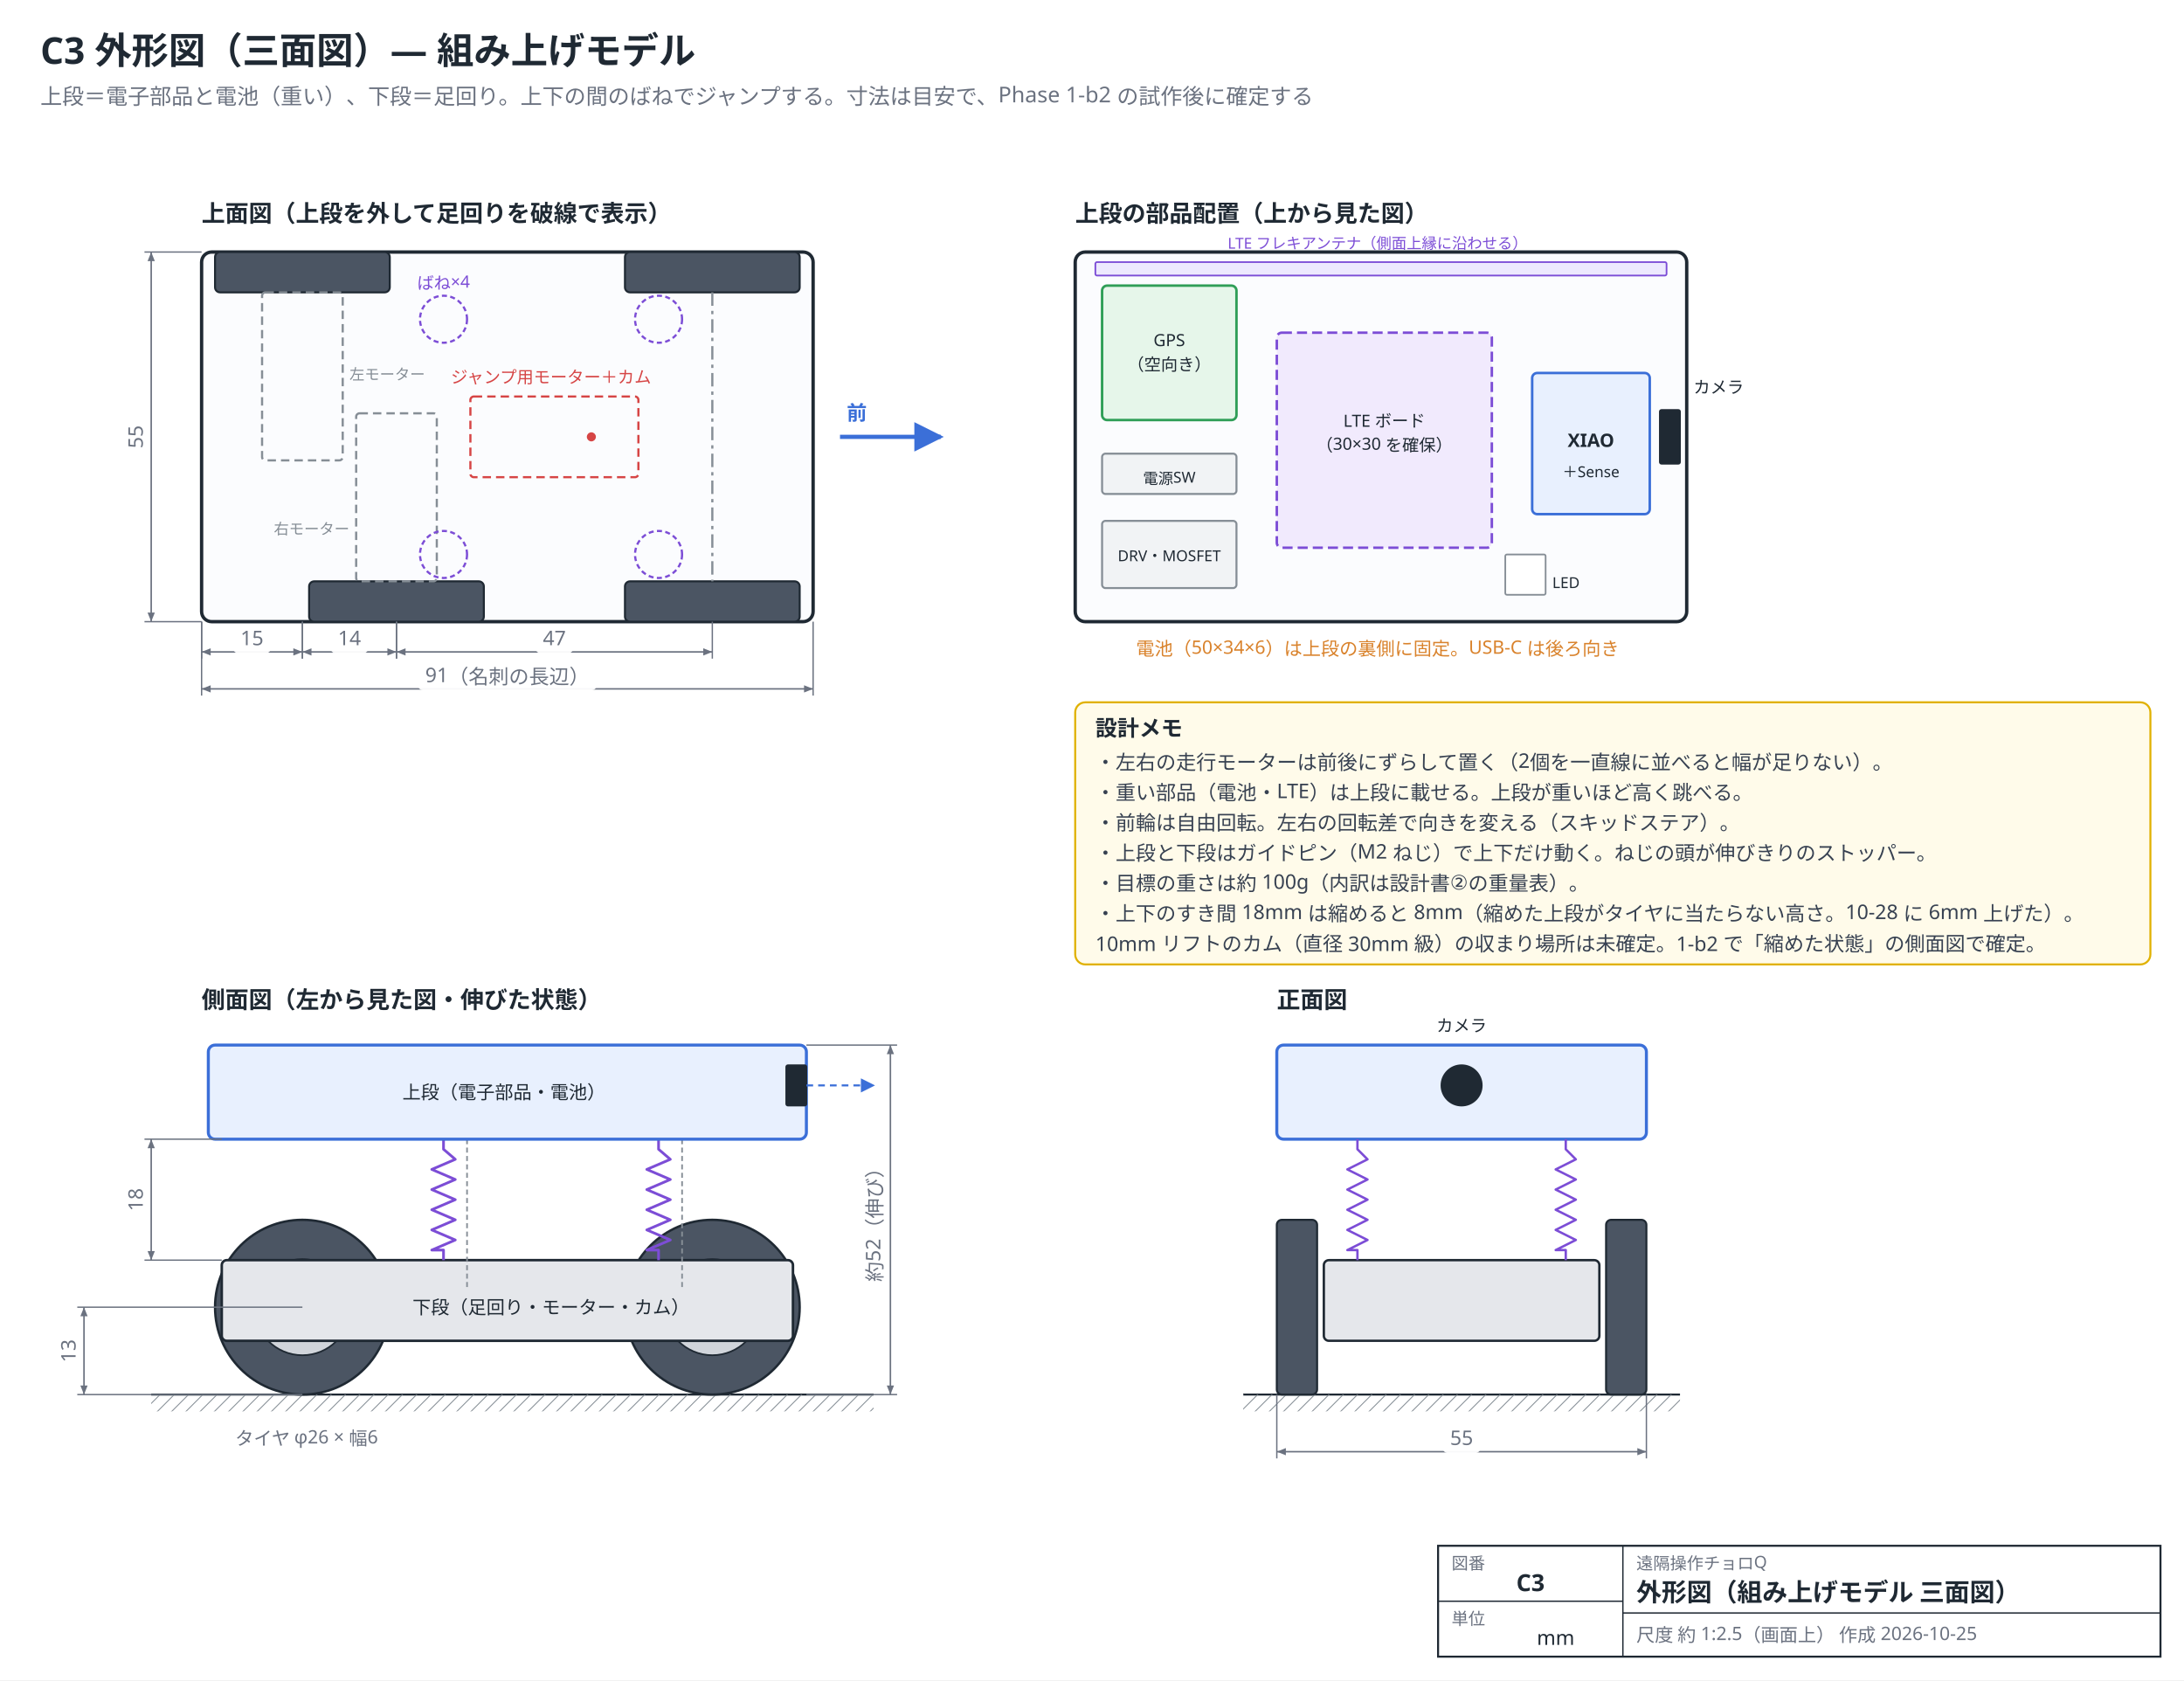
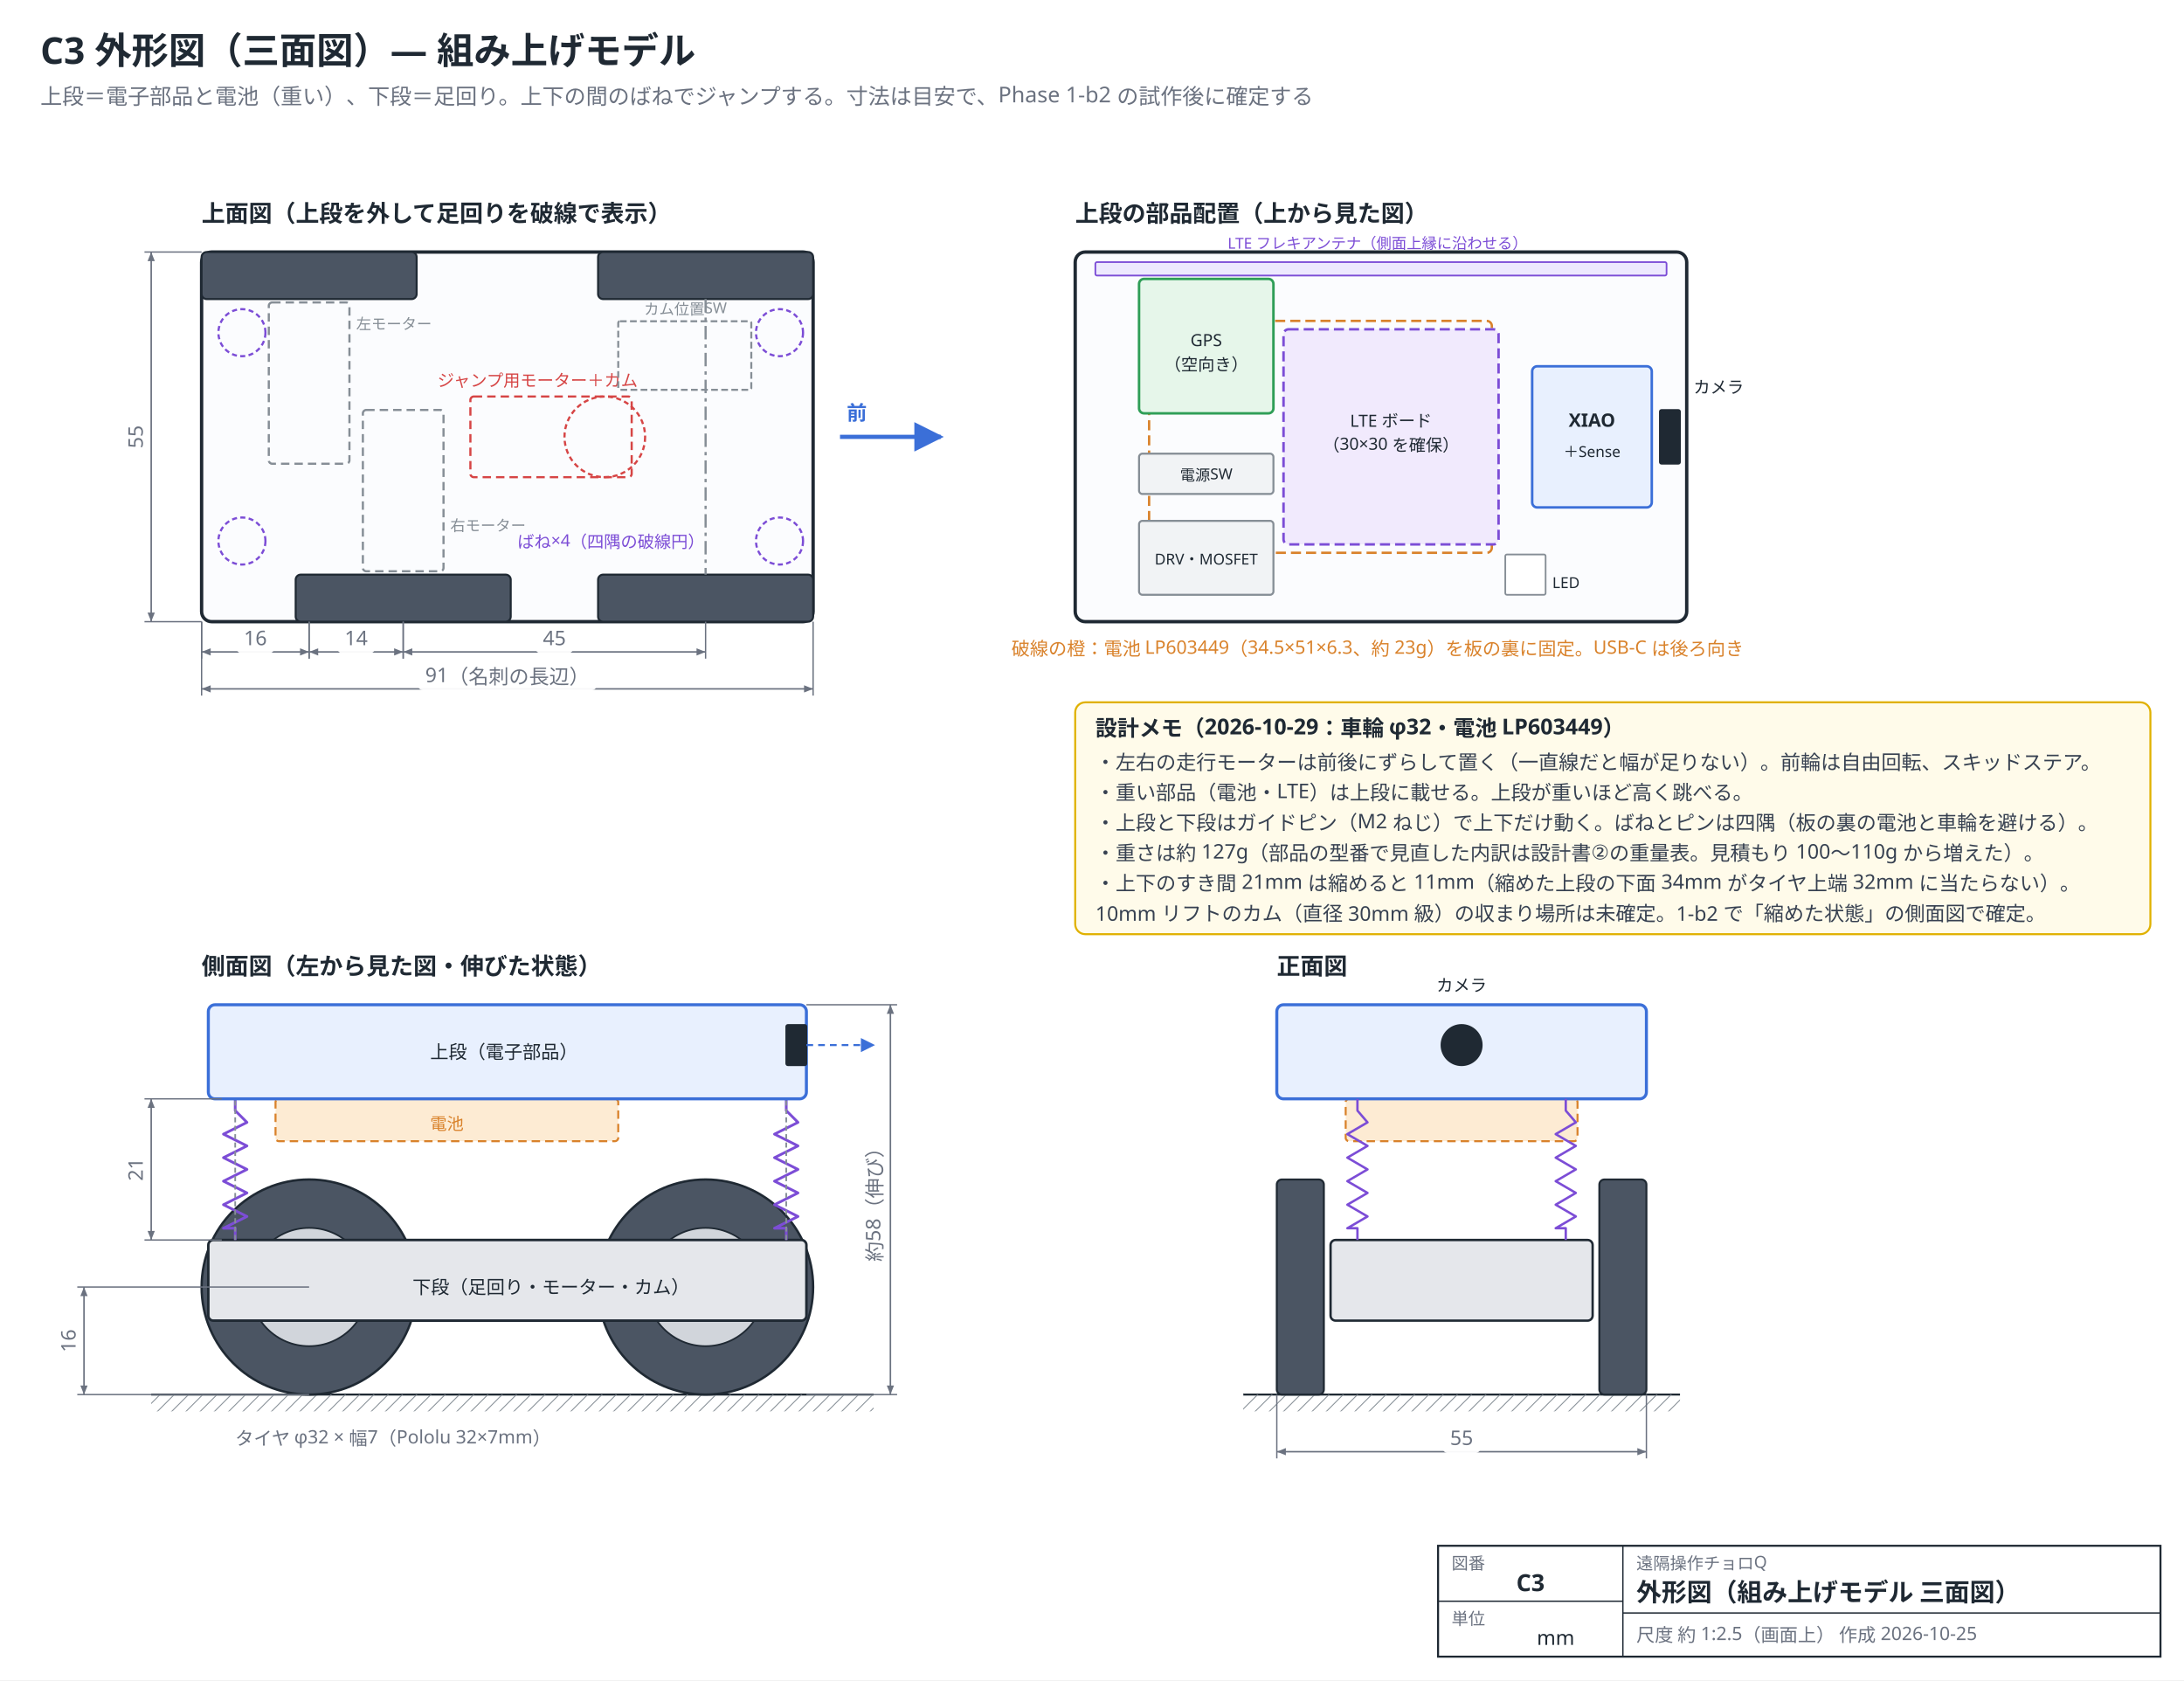
<svg xmlns="http://www.w3.org/2000/svg" width="1300" height="1000" viewBox="0 0 1300 1000" font-family="'Hiragino Sans','Hiragino Kaku Gothic ProN',sans-serif">
  <rect width="100%" height="100%" fill="#ffffff" />
  <defs>
    <marker id="arr" viewBox="0 0 10 10" refX="9" refY="5" markerWidth="7" markerHeight="7" orient="auto-start-reverse">
      <path d="M0,0 L10,5 L0,10 z" fill="#1f2933" />
    </marker>
    <marker id="arrb" viewBox="0 0 10 10" refX="9" refY="5" markerWidth="7" markerHeight="7" orient="auto-start-reverse">
      <path d="M0,0 L10,5 L0,10 z" fill="#3b6fd8" />
    </marker>
    <marker id="arro" viewBox="0 0 10 10" refX="9" refY="5" markerWidth="7" markerHeight="7" orient="auto-start-reverse">
      <path d="M0,0 L10,5 L0,10 z" fill="#d9822b" />
    </marker>
    <marker id="arrg" viewBox="0 0 10 10" refX="9" refY="5" markerWidth="7" markerHeight="7" orient="auto-start-reverse">
      <path d="M0,0 L10,5 L0,10 z" fill="#2f9e57" />
    </marker>
    <marker id="arrr" viewBox="0 0 10 10" refX="9" refY="5" markerWidth="7" markerHeight="7" orient="auto-start-reverse">
      <path d="M0,0 L10,5 L0,10 z" fill="#d64545" />
    </marker>
    <marker id="dim" viewBox="0 0 10 10" refX="10" refY="5" markerWidth="6" markerHeight="6" orient="auto-start-reverse">
      <path d="M0,1 L10,5 L0,9 z" fill="#6b7280" />
    </marker>
    <pattern id="hatch" width="6" height="6" patternUnits="userSpaceOnUse" patternTransform="rotate(45)">
      <line x1="0" y1="0" x2="0" y2="6" stroke="#868e96" stroke-width="1" />
    </pattern>
  </defs>
  <text x="24" y="38" font-size="22" text-anchor="start" font-weight="bold" fill="#1f2933">C3  外形図（三面図）― 組み上げモデル</text>
  <text x="24" y="62" font-size="13" text-anchor="start" font-weight="normal" fill="#6b7280">上段＝電子部品と電池（重い）、下段＝足回り。上下の間のばねでジャンプする。寸法は目安で、Phase 1-b2 の試作後に確定する</text>
  <text x="120" y="132" font-size="14" text-anchor="start" font-weight="bold" fill="#1f2933">上面図（上段を外して足回りを破線で表示）</text>
  <rect x="120" y="150" width="364.0" height="220.0" rx="6" fill="#fbfcfe" stroke="#1f2933" stroke-width="2" fill-opacity="1" />
-   <rect x="128.0" y="150" width="104.0" height="24.0" rx="3" fill="#4b5563" stroke="#1f2933" stroke-width="1.2" fill-opacity="1" />
-   <rect x="184.0" y="346.0" width="104.0" height="24.0" rx="3" fill="#4b5563" stroke="#1f2933" stroke-width="1.2" fill-opacity="1" />
-   <rect x="372.0" y="150" width="104.0" height="24.0" rx="3" fill="#4b5563" stroke="#1f2933" stroke-width="1.2" fill-opacity="1" />
-   <rect x="372.0" y="346.0" width="104.0" height="24.0" rx="3" fill="#4b5563" stroke="#1f2933" stroke-width="1.2" fill-opacity="1" />
-   <rect x="156.0" y="174.0" width="48.0" height="100.0" rx="2" fill="none" stroke="#868e96" stroke-width="1.3" stroke-dasharray="5 3" fill-opacity="1" />
-   <rect x="212.0" y="246.0" width="48.0" height="100.0" rx="2" fill="none" stroke="#868e96" stroke-width="1.3" stroke-dasharray="5 3" fill-opacity="1" />
-   <line x1="424.0" y1="174.0" x2="424.0" y2="346.0" stroke="#868e96" stroke-width="1.3" stroke-dasharray="8 3 2 3" />
-   <rect x="280.0" y="236.0" width="100.0" height="48.0" rx="2" fill="none" stroke="#d64545" stroke-width="1.3" stroke-dasharray="5 3" fill-opacity="1" />
-   <circle cx="352.0" cy="260.0" r="2" fill="#d64545" stroke="#d64545" stroke-width="1.4" />
-   <text x="328.0" y="228.0" font-size="10" text-anchor="middle" font-weight="normal" fill="#d64545">ジャンプ用モーター＋カム</text>
-   <circle cx="264.0" cy="190.0" r="14.0" fill="none" stroke="#7c4dd6" stroke-width="1.3" stroke-dasharray="3 2" />
-   <circle cx="264.0" cy="330.0" r="14.0" fill="none" stroke="#7c4dd6" stroke-width="1.3" stroke-dasharray="3 2" />
-   <circle cx="392.0" cy="190.0" r="14.0" fill="none" stroke="#7c4dd6" stroke-width="1.3" stroke-dasharray="3 2" />
-   <circle cx="392.0" cy="330.0" r="14.0" fill="none" stroke="#7c4dd6" stroke-width="1.3" stroke-dasharray="3 2" />
-   <text x="264.0" y="172.0" font-size="10" text-anchor="middle" font-weight="normal" fill="#7c4dd6">ばね×4</text>
-   <text x="208.0" y="226.0" font-size="9" text-anchor="start" font-weight="normal" fill="#868e96">左モーター</text>
-   <text x="208.0" y="318.0" font-size="9" text-anchor="end" font-weight="normal" fill="#868e96">右モーター</text>
+   <rect x="120.0" y="150.0" width="128.0" height="28.0" rx="3" fill="#4b5563" stroke="#1f2933" stroke-width="1.2" fill-opacity="1" />
+   <rect x="176.0" y="342.0" width="128.0" height="28.0" rx="3" fill="#4b5563" stroke="#1f2933" stroke-width="1.2" fill-opacity="1" />
+   <rect x="356.0" y="150.0" width="128.0" height="28.0" rx="3" fill="#4b5563" stroke="#1f2933" stroke-width="1.2" fill-opacity="1" />
+   <rect x="356.0" y="342.0" width="128.0" height="28.0" rx="3" fill="#4b5563" stroke="#1f2933" stroke-width="1.2" fill-opacity="1" />
+   <rect x="160.0" y="180.0" width="48.0" height="96.0" rx="2" fill="none" stroke="#868e96" stroke-width="1.3" stroke-dasharray="5 3" fill-opacity="1" />
+   <rect x="216.0" y="244.0" width="48.0" height="96.0" rx="2" fill="none" stroke="#868e96" stroke-width="1.3" stroke-dasharray="5 3" fill-opacity="1" />
+   <line x1="420.0" y1="178.0" x2="420.0" y2="342.0" stroke="#868e96" stroke-width="1.3" stroke-dasharray="8 3 2 3" />
+   <rect x="280.0" y="236.0" width="96.0" height="48.0" rx="2" fill="none" stroke="#d64545" stroke-width="1.3" stroke-dasharray="5 3" fill-opacity="1" />
+   <circle cx="360.0" cy="260.0" r="24.0" fill="none" stroke="#d64545" stroke-width="1.3" stroke-dasharray="3 2" />
+   <text x="320.0" y="230.0" font-size="10" text-anchor="middle" font-weight="normal" fill="#d64545">ジャンプ用モーター＋カム</text>
+   <rect x="368.0" y="191.2" width="79.2" height="40.8" rx="1" fill="none" stroke="#868e96" stroke-width="1.2" stroke-dasharray="4 2" fill-opacity="1" />
+   <text x="408.0" y="187.2" font-size="9" text-anchor="middle" font-weight="normal" fill="#868e96">カム位置SW</text>
+   <circle cx="144.0" cy="198.0" r="14.0" fill="none" stroke="#7c4dd6" stroke-width="1.3" stroke-dasharray="3 2" />
+   <circle cx="144.0" cy="322.0" r="14.0" fill="none" stroke="#7c4dd6" stroke-width="1.3" stroke-dasharray="3 2" />
+   <circle cx="464.0" cy="198.0" r="14.0" fill="none" stroke="#7c4dd6" stroke-width="1.3" stroke-dasharray="3 2" />
+   <circle cx="464.0" cy="322.0" r="14.0" fill="none" stroke="#7c4dd6" stroke-width="1.3" stroke-dasharray="3 2" />
+   <text x="308.0" y="326.0" font-size="10" text-anchor="start" font-weight="normal" fill="#7c4dd6">ばね×4（四隅の破線円）</text>
+   <text x="212.0" y="196.0" font-size="9" text-anchor="start" font-weight="normal" fill="#868e96">左モーター</text>
+   <text x="268.0" y="316.0" font-size="9" text-anchor="start" font-weight="normal" fill="#868e96">右モーター</text>
  <line x1="500.0" y1="260.0" x2="560.0" y2="260.0" stroke="#3b6fd8" stroke-width="2.5" marker-end="url(#arrb)" />
  <text x="504.0" y="250.0" font-size="12" text-anchor="start" font-weight="bold" fill="#3b6fd8">前</text>
  <line x1="120" y1="370.0" x2="120" y2="414.0" stroke="#6b7280" stroke-width="0.8" />
  <line x1="484.0" y1="370.0" x2="484.0" y2="414.0" stroke="#6b7280" stroke-width="0.8" />
  <line x1="120" y1="410.0" x2="484.0" y2="410.0" stroke="#6b7280" stroke-width="0.9" marker-end="url(#dim)" marker-start="url(#dim)" />
  <rect x="248.8" y="394.0" width="106.4" height="16.8" rx="3" fill="#ffffff" fill-opacity="0.95" />
  <text x="302.0" y="406.0" font-size="12" text-anchor="middle" font-weight="normal" fill="#6b7280">91（名刺の長辺）</text>
  <line x1="120" y1="150" x2="86" y2="150" stroke="#6b7280" stroke-width="0.8" />
  <line x1="120" y1="370.0" x2="86" y2="370.0" stroke="#6b7280" stroke-width="0.8" />
  <line x1="90" y1="150" x2="90" y2="370.0" stroke="#6b7280" stroke-width="0.9" marker-end="url(#dim)" marker-start="url(#dim)" />
  <g transform="translate(85,260.0) rotate(-90)">
    <rect x="-11.44" y="-12" width="22.88" height="16.2" fill="#fff" />
    <text x="0" y="0" font-size="12" text-anchor="middle" fill="#6b7280">55</text>
  </g>
  <line x1="120" y1="370.0" x2="120" y2="392.0" stroke="#6b7280" stroke-width="0.8" />
-   <line x1="180.0" y1="370.0" x2="180.0" y2="392.0" stroke="#6b7280" stroke-width="0.8" />
-   <line x1="120" y1="388.0" x2="180.0" y2="388.0" stroke="#6b7280" stroke-width="0.9" marker-end="url(#dim)" marker-start="url(#dim)" />
-   <rect x="138.8" y="372.0" width="22.4" height="16.8" rx="3" fill="#ffffff" fill-opacity="0.95" />
-   <text x="150.0" y="384.0" font-size="12" text-anchor="middle" font-weight="normal" fill="#6b7280">15</text>
-   <line x1="180.0" y1="370.0" x2="180.0" y2="392.0" stroke="#6b7280" stroke-width="0.8" />
-   <line x1="236.0" y1="370.0" x2="236.0" y2="392.0" stroke="#6b7280" stroke-width="0.8" />
-   <line x1="180.0" y1="388.0" x2="236.0" y2="388.0" stroke="#6b7280" stroke-width="0.9" marker-end="url(#dim)" marker-start="url(#dim)" />
-   <rect x="196.8" y="372.0" width="22.4" height="16.8" rx="3" fill="#ffffff" fill-opacity="0.95" />
-   <text x="208.0" y="384.0" font-size="12" text-anchor="middle" font-weight="normal" fill="#6b7280">14</text>
-   <line x1="236.0" y1="370.0" x2="236.0" y2="392.0" stroke="#6b7280" stroke-width="0.8" />
-   <line x1="424.0" y1="370.0" x2="424.0" y2="392.0" stroke="#6b7280" stroke-width="0.8" />
-   <line x1="236.0" y1="388.0" x2="424.0" y2="388.0" stroke="#6b7280" stroke-width="0.9" marker-end="url(#dim)" marker-start="url(#dim)" />
+   <line x1="184.0" y1="370.0" x2="184.0" y2="392.0" stroke="#6b7280" stroke-width="0.8" />
+   <line x1="120" y1="388.0" x2="184.0" y2="388.0" stroke="#6b7280" stroke-width="0.9" marker-end="url(#dim)" marker-start="url(#dim)" />
+   <rect x="140.8" y="372.0" width="22.4" height="16.8" rx="3" fill="#ffffff" fill-opacity="0.95" />
+   <text x="152.0" y="384.0" font-size="12" text-anchor="middle" font-weight="normal" fill="#6b7280">16</text>
+   <line x1="184.0" y1="370.0" x2="184.0" y2="392.0" stroke="#6b7280" stroke-width="0.8" />
+   <line x1="240.0" y1="370.0" x2="240.0" y2="392.0" stroke="#6b7280" stroke-width="0.8" />
+   <line x1="184.0" y1="388.0" x2="240.0" y2="388.0" stroke="#6b7280" stroke-width="0.9" marker-end="url(#dim)" marker-start="url(#dim)" />
+   <rect x="200.8" y="372.0" width="22.4" height="16.8" rx="3" fill="#ffffff" fill-opacity="0.95" />
+   <text x="212.0" y="384.0" font-size="12" text-anchor="middle" font-weight="normal" fill="#6b7280">14</text>
+   <line x1="240.0" y1="370.0" x2="240.0" y2="392.0" stroke="#6b7280" stroke-width="0.8" />
+   <line x1="420.0" y1="370.0" x2="420.0" y2="392.0" stroke="#6b7280" stroke-width="0.8" />
+   <line x1="240.0" y1="388.0" x2="420.0" y2="388.0" stroke="#6b7280" stroke-width="0.9" marker-end="url(#dim)" marker-start="url(#dim)" />
  <rect x="318.8" y="372.0" width="22.4" height="16.8" rx="3" fill="#ffffff" fill-opacity="0.95" />
-   <text x="330.0" y="384.0" font-size="12" text-anchor="middle" font-weight="normal" fill="#6b7280">47</text>
+   <text x="330.0" y="384.0" font-size="12" text-anchor="middle" font-weight="normal" fill="#6b7280">45</text>
  <text x="640" y="132" font-size="14" text-anchor="start" font-weight="bold" fill="#1f2933">上段の部品配置（上から見た図）</text>
  <rect x="640" y="150" width="364.0" height="220.0" rx="6" fill="#fbfcfe" stroke="#1f2933" stroke-width="2" fill-opacity="1" />
-   <rect x="912.0" y="222.0" width="70.0" height="84.0" rx="3" fill="#e8f0fe" stroke="#3b6fd8" stroke-width="1.5" fill-opacity="1" />
-   <text x="947.0" y="266.0" font-size="11" text-anchor="middle" font-weight="bold" fill="#1f2933">XIAO</text>
-   <text x="947.0" y="284.0" font-size="9" text-anchor="middle" font-weight="normal" fill="#1f2933">＋Sense</text>
+   <rect x="684.0" y="191.0" width="204.0" height="138.0" rx="3" fill="none" stroke="#d9822b" stroke-width="1.4" stroke-dasharray="6 3" fill-opacity="1" />
+   <rect x="912.0" y="218.0" width="71.2" height="84.0" rx="3" fill="#e8f0fe" stroke="#3b6fd8" stroke-width="1.5" fill-opacity="1" />
+   <text x="947.6" y="254.0" font-size="11" text-anchor="middle" font-weight="bold" fill="#1f2933">XIAO</text>
+   <text x="947.6" y="272.0" font-size="9" text-anchor="middle" font-weight="normal" fill="#1f2933">＋Sense</text>
  <rect x="988.0" y="244.0" width="12.0" height="32.0" rx="1" fill="#1f2933" stroke="#1f2933" stroke-width="1" fill-opacity="1" />
  <text x="1008.0" y="234.0" font-size="10" text-anchor="start" font-weight="normal" fill="#1f2933">カメラ</text>
-   <rect x="760.0" y="198.0" width="128.0" height="128.0" rx="3" fill="#f1eafd" stroke="#7c4dd6" stroke-width="1.5" stroke-dasharray="6 3" fill-opacity="1" />
-   <text x="824.0" y="254.0" font-size="10" text-anchor="middle" font-weight="normal" fill="#1f2933">LTE ボード</text>
-   <text x="824.0" y="268.5" font-size="10" text-anchor="middle" font-weight="normal" fill="#1f2933">（30×30 を確保）</text>
-   <rect x="656.0" y="170.0" width="80.0" height="80.0" rx="3" fill="#e6f6ea" stroke="#2f9e57" stroke-width="1.5" fill-opacity="1" />
-   <text x="696.0" y="206.0" font-size="10" text-anchor="middle" font-weight="normal" fill="#1f2933">GPS</text>
-   <text x="696.0" y="220.5" font-size="10" text-anchor="middle" font-weight="normal" fill="#1f2933">（空向き）</text>
-   <rect x="656.0" y="270.0" width="80.0" height="24.0" rx="2" fill="#f1f3f5" stroke="#868e96" stroke-width="1.2" fill-opacity="1" />
-   <text x="696.0" y="288.0" font-size="9" text-anchor="middle" font-weight="normal" fill="#1f2933">電源SW</text>
-   <rect x="656.0" y="310.0" width="80.0" height="40.0" rx="2" fill="#f1f3f5" stroke="#868e96" stroke-width="1.2" fill-opacity="1" />
-   <text x="696.0" y="334.0" font-size="9" text-anchor="middle" font-weight="normal" fill="#1f2933">DRV・MOSFET</text>
+   <rect x="764.0" y="196.0" width="128.0" height="128.0" rx="3" fill="#f1eafd" stroke="#7c4dd6" stroke-width="1.5" stroke-dasharray="6 3" fill-opacity="1" />
+   <text x="828.0" y="254.0" font-size="10" text-anchor="middle" font-weight="normal" fill="#1f2933">LTE ボード</text>
+   <text x="828.0" y="268.5" font-size="10" text-anchor="middle" font-weight="normal" fill="#1f2933">（30×30 を確保）</text>
+   <rect x="678.0" y="166.0" width="80.0" height="80.0" rx="3" fill="#e6f6ea" stroke="#2f9e57" stroke-width="1.5" fill-opacity="1" />
+   <text x="718.0" y="206.0" font-size="10" text-anchor="middle" font-weight="normal" fill="#1f2933">GPS</text>
+   <text x="718.0" y="220.5" font-size="10" text-anchor="middle" font-weight="normal" fill="#1f2933">（空向き）</text>
+   <rect x="678.0" y="270.0" width="80.0" height="24.0" rx="2" fill="#f1f3f5" stroke="#868e96" stroke-width="1.2" fill-opacity="1" />
+   <text x="718.0" y="286.0" font-size="9" text-anchor="middle" font-weight="normal" fill="#1f2933">電源SW</text>
+   <rect x="678.0" y="310.0" width="80.0" height="44.0" rx="2" fill="#f1f3f5" stroke="#868e96" stroke-width="1.2" fill-opacity="1" />
+   <text x="718.0" y="336.0" font-size="9" text-anchor="middle" font-weight="normal" fill="#1f2933">DRV・MOSFET</text>
  <rect x="896.0" y="330.0" width="24.0" height="24.0" rx="1" fill="#fff" stroke="#868e96" stroke-width="1" fill-opacity="1" />
  <text x="924.0" y="350.0" font-size="9" text-anchor="start" font-weight="normal" fill="#1f2933">LED</text>
  <rect x="652.0" y="156.0" width="340.0" height="8.0" rx="1" fill="#ede9fe" stroke="#7c4dd6" stroke-width="1" fill-opacity="1" />
  <text x="820.0" y="148" font-size="9" text-anchor="middle" font-weight="normal" fill="#7c4dd6">LTE フレキアンテナ（側面上縁に沿わせる）</text>
-   <text x="820.0" y="390.0" font-size="11" text-anchor="middle" font-weight="normal" fill="#d9822b">電池（50×34×6）は上段の裏側に固定。USB-C は後ろ向き</text>
-   <text x="120" y="600" font-size="14" text-anchor="start" font-weight="bold" fill="#1f2933">側面図（左から見た図・伸びた状態）</text>
+   <text x="820.0" y="390.0" font-size="11" text-anchor="middle" font-weight="normal" fill="#d9822b">破線の橙：電池 LP603449（34.5×51×6.3、約 23g）を板の裏に固定。USB-C は後ろ向き</text>
+   <text x="120" y="580" font-size="14" text-anchor="start" font-weight="bold" fill="#1f2933">側面図（左から見た図・伸びた状態）</text>
  <line x1="90" y1="830" x2="520.0" y2="830" stroke="#1f2933" stroke-width="1.2" />
  <rect x="90" y="830" width="430.0" height="10" fill="url(#hatch)" />
-   <circle cx="180.0" cy="778.0" r="52.0" fill="#4b5563" stroke="#1f2933" stroke-width="1.4" />
-   <circle cx="180.0" cy="778.0" r="28.6" fill="#d1d5db" stroke="#1f2933" stroke-width="1" />
-   <circle cx="180.0" cy="778.0" r="2.2" fill="#1f2933" stroke="#1f2933" stroke-width="1" />
-   <circle cx="424.0" cy="778.0" r="52.0" fill="#4b5563" stroke="#1f2933" stroke-width="1.4" />
-   <circle cx="424.0" cy="778.0" r="28.6" fill="#d1d5db" stroke="#1f2933" stroke-width="1" />
-   <circle cx="424.0" cy="778.0" r="2.2" fill="#1f2933" stroke="#1f2933" stroke-width="1" />
-   <rect x="132.0" y="750.0" width="340.0" height="48.0" rx="3" fill="#e5e7eb" stroke="#1f2933" stroke-width="1.5" fill-opacity="1" />
-   <text x="328.0" y="782.0" font-size="11" text-anchor="middle" font-weight="normal" fill="#1f2933">下段（足回り・モーター・カム）</text>
-   <polyline points="264.0,678.0 264.0,684.0 271.0,690.0 257.0,696.0 271.0,702.0 257.0,708.0 271.0,714.0 257.0,720.0 271.0,726.0 257.0,732.0 271.0,738.0 257.0,744.0 264.0,744.0 264.0,750.0" fill="none" stroke="#7c4dd6" stroke-width="1.6" stroke-linejoin="round" />
-   <line x1="278.0" y1="678.0" x2="278.0" y2="766.0" stroke="#868e96" stroke-width="1" stroke-dasharray="3 2" />
-   <polyline points="392.0,678.0 392.0,684.0 399.0,690.0 385.0,696.0 399.0,702.0 385.0,708.0 399.0,714.0 385.0,720.0 399.0,726.0 385.0,732.0 399.0,738.0 385.0,744.0 392.0,744.0 392.0,750.0" fill="none" stroke="#7c4dd6" stroke-width="1.6" stroke-linejoin="round" />
-   <line x1="406.0" y1="678.0" x2="406.0" y2="766.0" stroke="#868e96" stroke-width="1" stroke-dasharray="3 2" />
-   <rect x="124.0" y="622.0" width="356.0" height="56.0" rx="4" fill="#e8f0fe" stroke="#3b6fd8" stroke-width="1.8" fill-opacity="1" />
-   <text x="300.0" y="654.0" font-size="11" text-anchor="middle" font-weight="normal" fill="#1f2933">上段（電子部品・電池）</text>
-   <rect x="468.0" y="634.0" width="12.0" height="24.0" rx="1" fill="#1f2933" stroke="#1f2933" stroke-width="1" fill-opacity="1" />
-   <line x1="480.0" y1="646.0" x2="520.0" y2="646.0" stroke="#3b6fd8" stroke-width="1.2" stroke-dasharray="4 3" marker-end="url(#arrb)" />
+   <circle cx="184.0" cy="766.0" r="64.0" fill="#4b5563" stroke="#1f2933" stroke-width="1.4" />
+   <circle cx="184.0" cy="766.0" r="35.2" fill="#d1d5db" stroke="#1f2933" stroke-width="1" />
+   <circle cx="184.0" cy="766.0" r="2.2" fill="#1f2933" stroke="#1f2933" stroke-width="1" />
+   <circle cx="420.0" cy="766.0" r="64.0" fill="#4b5563" stroke="#1f2933" stroke-width="1.4" />
+   <circle cx="420.0" cy="766.0" r="35.2" fill="#d1d5db" stroke="#1f2933" stroke-width="1" />
+   <circle cx="420.0" cy="766.0" r="2.2" fill="#1f2933" stroke="#1f2933" stroke-width="1" />
+   <rect x="124.0" y="738.0" width="356.0" height="48.0" rx="3" fill="#e5e7eb" stroke="#1f2933" stroke-width="1.5" fill-opacity="1" />
+   <text x="328.0" y="770.0" font-size="11" text-anchor="middle" font-weight="normal" fill="#1f2933">下段（足回り・モーター・カム）</text>
+   <polyline points="140.0,654.0 140.0,661.0 147.0,668.0 133.0,675.0 147.0,682.0 133.0,689.0 147.0,696.0 133.0,703.0 147.0,710.0 133.0,717.0 147.0,724.0 133.0,731.0 140.0,731.0 140.0,738.0" fill="none" stroke="#7c4dd6" stroke-width="1.6" stroke-linejoin="round" />
+   <line x1="140.0" y1="630.0" x2="140.0" y2="738.0" stroke="#868e96" stroke-width="1" stroke-dasharray="3 2" />
+   <polyline points="468.0,654.0 468.0,661.0 475.0,668.0 461.0,675.0 475.0,682.0 461.0,689.0 475.0,696.0 461.0,703.0 475.0,710.0 461.0,717.0 475.0,724.0 461.0,731.0 468.0,731.0 468.0,738.0" fill="none" stroke="#7c4dd6" stroke-width="1.6" stroke-linejoin="round" />
+   <line x1="468.0" y1="630.0" x2="468.0" y2="738.0" stroke="#868e96" stroke-width="1" stroke-dasharray="3 2" />
+   <rect x="164.0" y="654.0" width="204.0" height="25.2" rx="2" fill="#fdebd3" stroke="#d9822b" stroke-width="1.2" stroke-dasharray="5 3" fill-opacity="1" />
+   <text x="266.0" y="672.4" font-size="10" text-anchor="middle" font-weight="normal" fill="#d9822b">電池</text>
+   <rect x="124.0" y="598.0" width="356.0" height="56.0" rx="4" fill="#e8f0fe" stroke="#3b6fd8" stroke-width="1.8" fill-opacity="1" />
+   <text x="300.0" y="630.0" font-size="11" text-anchor="middle" font-weight="normal" fill="#1f2933">上段（電子部品）</text>
+   <rect x="468.0" y="610.0" width="12.0" height="24.0" rx="1" fill="#1f2933" stroke="#1f2933" stroke-width="1" fill-opacity="1" />
+   <line x1="480.0" y1="622.0" x2="520.0" y2="622.0" stroke="#3b6fd8" stroke-width="1.2" stroke-dasharray="4 3" marker-end="url(#arrb)" />
  <line x1="480.0" y1="830" x2="534.0" y2="830" stroke="#6b7280" stroke-width="0.8" />
-   <line x1="480.0" y1="622.0" x2="534.0" y2="622.0" stroke="#6b7280" stroke-width="0.8" />
-   <line x1="530.0" y1="830" x2="530.0" y2="622.0" stroke="#6b7280" stroke-width="0.9" marker-end="url(#dim)" marker-start="url(#dim)" />
-   <g transform="translate(525.0,726.0) rotate(-90)">
+   <line x1="480.0" y1="598.0" x2="534.0" y2="598.0" stroke="#6b7280" stroke-width="0.8" />
+   <line x1="530.0" y1="830" x2="530.0" y2="598.0" stroke="#6b7280" stroke-width="0.9" marker-end="url(#dim)" marker-start="url(#dim)" />
+   <g transform="translate(525.0,714.0) rotate(-90)">
    <rect x="-30.04" y="-12" width="60.08" height="16.2" fill="#fff" />
-     <text x="0" y="0" font-size="12" text-anchor="middle" fill="#6b7280">約52（伸び）</text>
+     <text x="0" y="0" font-size="12" text-anchor="middle" fill="#6b7280">約58（伸び）</text>
  </g>
-   <line x1="132.0" y1="678.0" x2="86" y2="678.0" stroke="#6b7280" stroke-width="0.8" />
-   <line x1="132.0" y1="750.0" x2="86" y2="750.0" stroke="#6b7280" stroke-width="0.8" />
-   <line x1="90" y1="678.0" x2="90" y2="750.0" stroke="#6b7280" stroke-width="0.9" marker-end="url(#dim)" marker-start="url(#dim)" />
-   <g transform="translate(85,714.0) rotate(-90)">
+   <line x1="132.0" y1="654.0" x2="86" y2="654.0" stroke="#6b7280" stroke-width="0.8" />
+   <line x1="132.0" y1="738.0" x2="86" y2="738.0" stroke="#6b7280" stroke-width="0.8" />
+   <line x1="90" y1="654.0" x2="90" y2="738.0" stroke="#6b7280" stroke-width="0.9" marker-end="url(#dim)" marker-start="url(#dim)" />
+   <g transform="translate(85,696.0) rotate(-90)">
    <rect x="-11.44" y="-12" width="22.88" height="16.2" fill="#fff" />
-     <text x="0" y="0" font-size="12" text-anchor="middle" fill="#6b7280">18</text>
+     <text x="0" y="0" font-size="12" text-anchor="middle" fill="#6b7280">21</text>
  </g>
-   <line x1="180.0" y1="830" x2="46" y2="830" stroke="#6b7280" stroke-width="0.8" />
-   <line x1="180.0" y1="778.0" x2="46" y2="778.0" stroke="#6b7280" stroke-width="0.8" />
-   <line x1="50" y1="830" x2="50" y2="778.0" stroke="#6b7280" stroke-width="0.9" marker-end="url(#dim)" marker-start="url(#dim)" />
-   <g transform="translate(45,804.0) rotate(-90)">
+   <line x1="184.0" y1="830" x2="46" y2="830" stroke="#6b7280" stroke-width="0.8" />
+   <line x1="184.0" y1="766.0" x2="46" y2="766.0" stroke="#6b7280" stroke-width="0.8" />
+   <line x1="50" y1="830" x2="50" y2="766.0" stroke="#6b7280" stroke-width="0.9" marker-end="url(#dim)" marker-start="url(#dim)" />
+   <g transform="translate(45,798.0) rotate(-90)">
    <rect x="-11.44" y="-12" width="22.88" height="16.2" fill="#fff" />
-     <text x="0" y="0" font-size="12" text-anchor="middle" fill="#6b7280">13</text>
+     <text x="0" y="0" font-size="12" text-anchor="middle" fill="#6b7280">16</text>
  </g>
-   <text x="140.0" y="860" font-size="11" text-anchor="start" font-weight="normal" fill="#6b7280">タイヤ φ26 × 幅6</text>
-   <text x="760" y="600" font-size="14" text-anchor="start" font-weight="bold" fill="#1f2933">正面図</text>
+   <text x="140.0" y="860" font-size="11" text-anchor="start" font-weight="normal" fill="#6b7280">タイヤ φ32 × 幅7（Pololu 32×7mm）</text>
+   <text x="760" y="580" font-size="14" text-anchor="start" font-weight="bold" fill="#1f2933">正面図</text>
  <line x1="740" y1="830" x2="1000.0" y2="830" stroke="#1f2933" stroke-width="1.2" />
  <rect x="740" y="830" width="260.0" height="10" fill="url(#hatch)" />
-   <rect x="760" y="726.0" width="24.0" height="104.0" rx="3" fill="#4b5563" stroke="#1f2933" stroke-width="1.2" fill-opacity="1" />
-   <rect x="956.0" y="726.0" width="24.0" height="104.0" rx="3" fill="#4b5563" stroke="#1f2933" stroke-width="1.2" fill-opacity="1" />
-   <rect x="788.0" y="750.0" width="164.0" height="48.0" rx="3" fill="#e5e7eb" stroke="#1f2933" stroke-width="1.4" fill-opacity="1" />
-   <rect x="760" y="622.0" width="220.0" height="56.0" rx="4" fill="#e8f0fe" stroke="#3b6fd8" stroke-width="1.8" fill-opacity="1" />
-   <polyline points="808.0,678.0 808.0,684.0 814.0,690.0 802.0,696.0 814.0,702.0 802.0,708.0 814.0,714.0 802.0,720.0 814.0,726.0 802.0,732.0 814.0,738.0 802.0,744.0 808.0,744.0 808.0,750.0" fill="none" stroke="#7c4dd6" stroke-width="1.4" stroke-linejoin="round" />
-   <polyline points="932.0,678.0 932.0,684.0 938.0,690.0 926.0,696.0 938.0,702.0 926.0,708.0 938.0,714.0 926.0,720.0 938.0,726.0 926.0,732.0 938.0,738.0 926.0,744.0 932.0,744.0 932.0,750.0" fill="none" stroke="#7c4dd6" stroke-width="1.4" stroke-linejoin="round" />
-   <circle cx="870.0" cy="646.0" r="12.0" fill="#1f2933" stroke="#1f2933" stroke-width="1" />
-   <text x="870.0" y="614.0" font-size="10" text-anchor="middle" font-weight="normal" fill="#1f2933">カメラ</text>
+   <rect x="760" y="702.0" width="28.0" height="128.0" rx="3" fill="#4b5563" stroke="#1f2933" stroke-width="1.2" fill-opacity="1" />
+   <rect x="952.0" y="702.0" width="28.0" height="128.0" rx="3" fill="#4b5563" stroke="#1f2933" stroke-width="1.2" fill-opacity="1" />
+   <rect x="792.0" y="738.0" width="156.0" height="48.0" rx="3" fill="#e5e7eb" stroke="#1f2933" stroke-width="1.4" fill-opacity="1" />
+   <rect x="801.0" y="654.0" width="138.0" height="25.2" rx="2" fill="#fdebd3" stroke="#d9822b" stroke-width="1.2" stroke-dasharray="5 3" fill-opacity="1" />
+   <rect x="760" y="598.0" width="220.0" height="56.0" rx="4" fill="#e8f0fe" stroke="#3b6fd8" stroke-width="1.8" fill-opacity="1" />
+   <polyline points="808.0,654.0 808.0,661.0 814.0,668.0 802.0,675.0 814.0,682.0 802.0,689.0 814.0,696.0 802.0,703.0 814.0,710.0 802.0,717.0 814.0,724.0 802.0,731.0 808.0,731.0 808.0,738.0" fill="none" stroke="#7c4dd6" stroke-width="1.4" stroke-linejoin="round" />
+   <polyline points="932.0,654.0 932.0,661.0 938.0,668.0 926.0,675.0 938.0,682.0 926.0,689.0 938.0,696.0 926.0,703.0 938.0,710.0 926.0,717.0 938.0,724.0 926.0,731.0 932.0,731.0 932.0,738.0" fill="none" stroke="#7c4dd6" stroke-width="1.4" stroke-linejoin="round" />
+   <circle cx="870.0" cy="622.0" r="12.0" fill="#1f2933" stroke="#1f2933" stroke-width="1" />
+   <text x="870.0" y="590.0" font-size="10" text-anchor="middle" font-weight="normal" fill="#1f2933">カメラ</text>
  <line x1="760" y1="830" x2="760" y2="868" stroke="#6b7280" stroke-width="0.8" />
  <line x1="980.0" y1="830" x2="980.0" y2="868" stroke="#6b7280" stroke-width="0.8" />
  <line x1="760" y1="864" x2="980.0" y2="864" stroke="#6b7280" stroke-width="0.9" marker-end="url(#dim)" marker-start="url(#dim)" />
  <rect x="858.8" y="848" width="22.4" height="16.8" rx="3" fill="#ffffff" fill-opacity="0.95" />
  <text x="870.0" y="860" font-size="12" text-anchor="middle" font-weight="normal" fill="#6b7280">55</text>
-   <rect x="640" y="418" width="640" height="156.0" rx="6" fill="#fffbea" stroke="#e0b100" stroke-width="1.2" fill-opacity="1" />
-   <text x="652" y="438" font-size="13" text-anchor="start" font-weight="bold" fill="#1f2933">設計メモ</text>
-   <text x="652" y="458.0" font-size="12" text-anchor="start" font-weight="normal" fill="#374151">・左右の走行モーターは前後にずらして置く（2個を一直線に並べると幅が足りない）。</text>
+   <rect x="640" y="418" width="640" height="138.0" rx="6" fill="#fffbea" stroke="#e0b100" stroke-width="1.2" fill-opacity="1" />
+   <text x="652" y="438" font-size="13" text-anchor="start" font-weight="bold" fill="#1f2933">設計メモ（2026-10-29：車輪 φ32・電池 LP603449）</text>
+   <text x="652" y="458.0" font-size="12" text-anchor="start" font-weight="normal" fill="#374151">・左右の走行モーターは前後にずらして置く（一直線だと幅が足りない）。前輪は自由回転、スキッドステア。</text>
  <text x="652" y="476.0" font-size="12" text-anchor="start" font-weight="normal" fill="#374151">・重い部品（電池・LTE）は上段に載せる。上段が重いほど高く跳べる。</text>
-   <text x="652" y="494.0" font-size="12" text-anchor="start" font-weight="normal" fill="#374151">・前輪は自由回転。左右の回転差で向きを変える（スキッドステア）。</text>
-   <text x="652" y="512.0" font-size="12" text-anchor="start" font-weight="normal" fill="#374151">・上段と下段はガイドピン（M2 ねじ）で上下だけ動く。ねじの頭が伸びきりのストッパー。</text>
-   <text x="652" y="530.0" font-size="12" text-anchor="start" font-weight="normal" fill="#374151">・目標の重さは約 100g（内訳は設計書②の重量表）。</text>
-   <text x="652" y="548.0" font-size="12" text-anchor="start" font-weight="normal" fill="#374151">・上下のすき間 18mm は縮めると 8mm（縮めた上段がタイヤに当たらない高さ。10-28 に 6mm 上げた）。</text>
-   <text x="652" y="566.0" font-size="12" text-anchor="start" font-weight="normal" fill="#374151">  10mm リフトのカム（直径 30mm 級）の収まり場所は未確定。1-b2 で「縮めた状態」の側面図で確定。</text>
+   <text x="652" y="494.0" font-size="12" text-anchor="start" font-weight="normal" fill="#374151">・上段と下段はガイドピン（M2 ねじ）で上下だけ動く。ばねとピンは四隅（板の裏の電池と車輪を避ける）。</text>
+   <text x="652" y="512.0" font-size="12" text-anchor="start" font-weight="normal" fill="#374151">・重さは約 127g（部品の型番で見直した内訳は設計書②の重量表。見積もり 100〜110g から増えた）。</text>
+   <text x="652" y="530.0" font-size="12" text-anchor="start" font-weight="normal" fill="#374151">・上下のすき間 21mm は縮めると 11mm（縮めた上段の下面 34mm がタイヤ上端 32mm に当たらない）。</text>
+   <text x="652" y="548.0" font-size="12" text-anchor="start" font-weight="normal" fill="#374151">  10mm リフトのカム（直径 30mm 級）の収まり場所は未確定。1-b2 で「縮めた状態」の側面図で確定。</text>
  <rect x="856" y="920" width="430" height="66" rx="0" fill="#fff" stroke="#1f2933" stroke-width="1.2" fill-opacity="1" />
  <line x1="966" y1="920" x2="966" y2="986" stroke="#1f2933" stroke-width="0.8" />
  <line x1="856" y1="953" x2="966" y2="953" stroke="#1f2933" stroke-width="0.8" />
  <line x1="966" y1="960" x2="1286" y2="960" stroke="#1f2933" stroke-width="0.8" />
  <text x="864" y="934" font-size="10" text-anchor="start" font-weight="normal" fill="#6b7280">図番</text>
  <text x="911" y="947" font-size="14" text-anchor="middle" font-weight="bold" fill="#1f2933">C3</text>
  <text x="864" y="967" font-size="10" text-anchor="start" font-weight="normal" fill="#6b7280">単位</text>
  <text x="926" y="979" font-size="12" text-anchor="middle" font-weight="normal" fill="#1f2933">mm</text>
  <text x="974" y="934" font-size="10" text-anchor="start" font-weight="normal" fill="#6b7280">遠隔操作チョロQ</text>
  <text x="974" y="953" font-size="15" text-anchor="start" font-weight="bold" fill="#1f2933">外形図（組み上げモデル 三面図）</text>
  <text x="974" y="977" font-size="11" text-anchor="start" font-weight="normal" fill="#6b7280">尺度 約 1:2.5（画面上）   作成 2026-10-25</text>
</svg>
